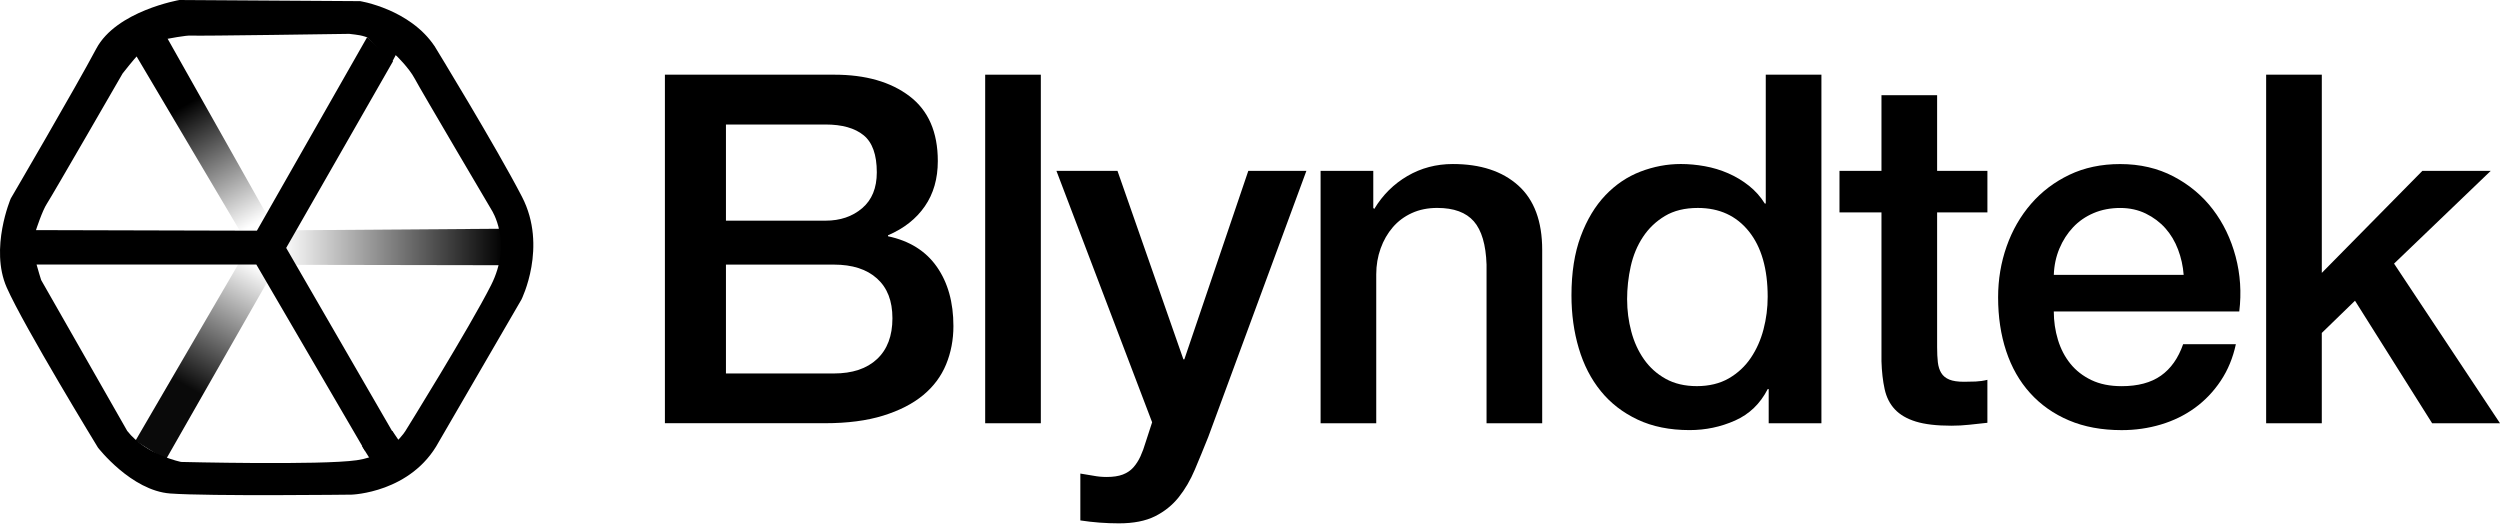
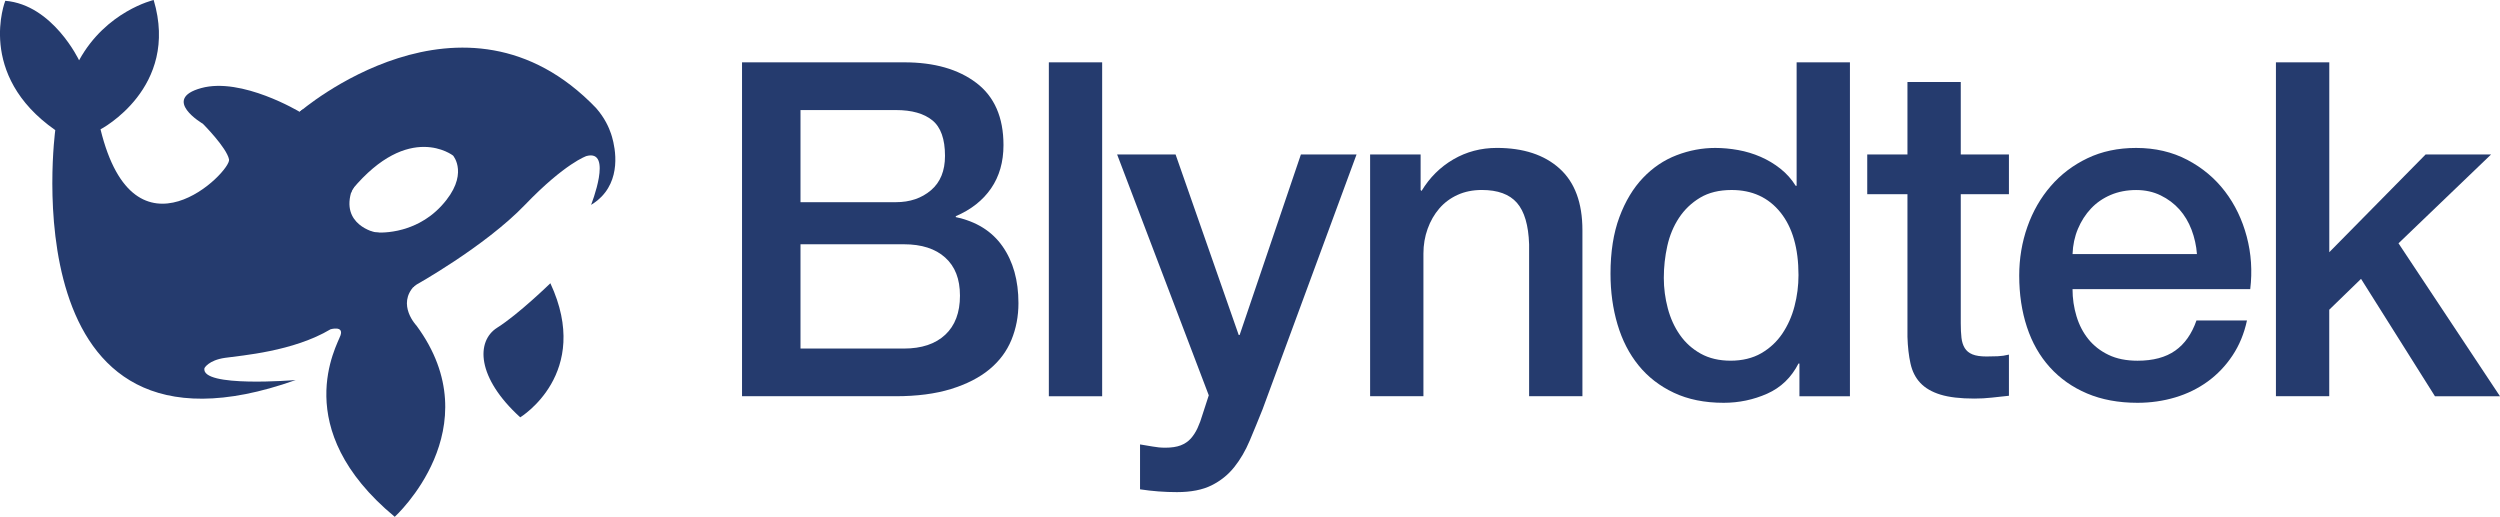
- <svg xmlns="http://www.w3.org/2000/svg" id="Capa_1" data-name="Capa 1" viewBox="0 0 1334.25 279.31">
+ <svg xmlns="http://www.w3.org/2000/svg" id="Capa_1" data-name="Capa 1" viewBox="0 0 1069.2 221.03">
  <defs>
    <style>
      .cls-1 {
-         fill: url(#Degradado_sin_nombre_34);
-       }
- 
-       .cls-2 {
-         fill: url(#Degradado_sin_nombre_36);
-       }
- 
-       .cls-3 {
-         fill: url(#Degradado_sin_nombre_31);
+         fill: #253b6e;
      }
    </style>
-     <linearGradient id="Degradado_sin_nombre_36" data-name="Degradado sin nombre 36" x1="100.13" y1="75.63" x2="137.59" y2="139.93" gradientTransform="translate(0 282.02) scale(1 -1)" gradientUnits="userSpaceOnUse">
-       <stop offset="0" stop-color="#000" stop-opacity=".96" />
-       <stop offset="1" stop-color="#000" stop-opacity="0" />
-     </linearGradient>
-     <linearGradient id="Degradado_sin_nombre_34" data-name="Degradado sin nombre 34" x1="99.1" y1="226.16" x2="136.38" y2="162.71" gradientTransform="translate(0 282.02) scale(1 -1)" gradientUnits="userSpaceOnUse">
-       <stop offset="0" stop-color="#000" />
-       <stop offset="1" stop-color="#000" stop-opacity="0" />
-     </linearGradient>
-     <linearGradient id="Degradado_sin_nombre_31" data-name="Degradado sin nombre 31" x1="1585.55" y1="150.21" x2="1704.81" y2="150.21" gradientTransform="translate(1854.544 282.02) rotate(-180)" gradientUnits="userSpaceOnUse">
-       <stop offset="0" stop-color="#000" />
-       <stop offset="1" stop-color="#000" stop-opacity="0" />
-     </linearGradient>
  </defs>
  <g>
-     <path d="M195.9,19.92l-58.8,103.2-117.9-.31s3.37-10.41,5.82-14.09,40.42-69.52,40.42-69.52c0,0,6.74-8.57,7.96-9.49l15.31-8.88s11.02-2.14,13.47-1.84,84.22-.92,84.22-.92c0,0,5.82.61,7.66,1.22s-1.84-18.68-1.84-18.68l-96.47-.61s-33.69,5.82-44.4,26.03C40.64,46.24,5.73,105.97,5.73,105.97c0,0-11.33,26.64-2.14,47.47,9.19,20.83,48.69,85.44,48.69,85.44,0,0,17.76,22.97,38.59,24.5,20.82,1.53,96.77.61,96.77.61,0,0,31.85-.92,46.55-28.17l44.1-75.95s14.09-28.17.31-54.82c-13.78-26.64-46.55-80.23-46.55-80.23l-20.82,4.59s7.04,6.74,10.11,12.56c3.06,5.82,41.04,70.13,41.04,70.13,0,0,11.33,17.15-.31,40.12-11.64,22.97-45.32,77.17-45.32,77.17,0,0-7.35,13.47-26.34,16.23-18.99,2.76-93.71.92-93.71.92,0,0-18.68-3.67-28.79-16.54l-45.94-80.54s-1.84-5.82-2.45-8.27h117.29l57.88,99.22,15.62-8.57-57.57-99.53,56.96-99.53-13.78-12.86h-.02Z" />
-     <path d="M192.23.62s26.58,4.2,39.81,24.19l-1.33,9.78-19.5-5.19-2.25,4.24-13.06-13.73-1.84-.61-5.15-10.99,3.31-7.69h0Z" />
-     <polygon points="193.25 238.2 198.62 246.77 214.88 238.06 209.36 229.93 193.25 238.2" />
+     <path class="cls-1" d="M317.36,26.66h69.41c12.8,0,23.07,2.93,30.8,8.8,7.73,5.87,11.6,14.73,11.6,26.6,0,7.2-1.77,13.37-5.3,18.5-3.53,5.14-8.57,9.1-15.1,11.9v.4c8.8,1.87,15.47,6.03,20,12.5,4.53,6.47,6.8,14.57,6.8,24.3,0,5.6-1,10.83-3,15.7-2,4.87-5.14,9.07-9.4,12.6-4.27,3.53-9.73,6.33-16.41,8.4s-14.6,3.1-23.8,3.1h-65.61V26.66h0ZM342.36,86.47h40.8c6,0,11-1.7,15-5.1,4-3.4,6-8.3,6-14.7,0-7.2-1.8-12.27-5.4-15.2-3.6-2.93-8.8-4.4-15.6-4.4h-40.8v39.4h0ZM342.36,149.07h44.2c7.6,0,13.5-1.97,17.7-5.9,4.2-3.93,6.3-9.5,6.3-16.7s-2.1-12.5-6.3-16.3c-4.2-3.8-10.1-5.7-17.7-5.7h-44.2v44.6Z" />
+     <path class="cls-1" d="M448.57,26.66h22.8v142.81h-22.8V26.66Z" />
+     <path class="cls-1" d="M477.77,66.06h25l27,77.2h.4l26.2-77.2h23.8l-40.2,109.01c-1.87,4.67-3.7,9.14-5.5,13.4-1.8,4.27-4,8.03-6.6,11.3-2.6,3.26-5.83,5.87-9.7,7.8-3.87,1.93-8.8,2.9-14.8,2.9-5.34,0-10.6-.4-15.8-1.2v-19.2c1.87.27,3.67.57,5.4.9,1.73.33,3.53.5,5.4.5,2.66,0,4.87-.34,6.6-1,1.73-.67,3.16-1.64,4.3-2.9,1.13-1.27,2.1-2.77,2.9-4.5.8-1.73,1.54-3.73,2.2-6l2.6-8-39.2-103.01h0Z" />
+     <path class="cls-1" d="M585.97,66.06h21.6v15.2l.4.4c3.46-5.73,8-10.23,13.6-13.5,5.6-3.26,11.8-4.9,18.6-4.9,11.33,0,20.27,2.93,26.8,8.8,6.53,5.87,9.8,14.67,9.8,26.4v71h-22.8v-65.01c-.27-8.13-2-14.03-5.2-17.7-3.2-3.67-8.2-5.5-15-5.5-3.87,0-7.33.7-10.4,2.1-3.07,1.4-5.67,3.33-7.8,5.8-2.13,2.47-3.8,5.37-5,8.7-1.2,3.33-1.8,6.87-1.8,10.6v61.01h-22.8v-103.4h-.02,0Z" />
+     <path class="cls-1" d="M791.18,169.47h-21.6v-14h-.4c-3.07,6-7.54,10.3-13.4,12.9-5.87,2.6-12.07,3.9-18.6,3.9-8.14,0-15.24-1.44-21.3-4.3-6.07-2.86-11.1-6.76-15.1-11.7-4-4.93-7-10.76-9-17.5-2-6.73-3-13.96-3-21.7,0-9.33,1.27-17.4,3.8-24.2s5.9-12.4,10.1-16.8c4.2-4.4,9-7.63,14.4-9.7,5.4-2.07,10.9-3.1,16.5-3.1,3.2,0,6.46.3,9.8.9,3.33.6,6.53,1.57,9.6,2.9,3.06,1.34,5.9,3.03,8.5,5.1,2.6,2.07,4.77,4.5,6.5,7.3h.4V26.66h22.8v142.81h0ZM711.58,118.86c0,4.4.57,8.74,1.7,13,1.13,4.27,2.86,8.07,5.2,11.4,2.33,3.33,5.3,6,8.9,8,3.6,2,7.87,3,12.8,3s9.43-1.07,13.1-3.2c3.66-2.13,6.66-4.93,9-8.4,2.33-3.46,4.07-7.36,5.2-11.7,1.13-4.33,1.7-8.77,1.7-13.3,0-11.47-2.57-20.4-7.7-26.8-5.14-6.4-12.1-9.6-20.9-9.6-5.34,0-9.83,1.1-13.5,3.3s-6.67,5.07-9,8.6c-2.33,3.53-4,7.53-5,12-1,4.47-1.5,9.04-1.5,13.7h.02,0Z" />
+     <path class="cls-1" d="M798.58,66.06h17.2v-31h22.8v31h20.6v17h-20.6v55.2c0,2.4.1,4.47.3,6.2s.67,3.2,1.4,4.4,1.83,2.1,3.3,2.7,3.46.9,6,.9c1.6,0,3.2-.03,4.8-.1,1.6-.07,3.2-.3,4.8-.7v17.6c-2.53.27-5,.53-7.4.8-2.4.27-4.87.4-7.4.4-6,0-10.83-.57-14.5-1.7-3.67-1.13-6.53-2.8-8.6-5-2.07-2.2-3.47-4.97-4.2-8.3-.74-3.33-1.17-7.13-1.3-11.4v-61.01h-17.2v-17h0Z" />
+     <path class="cls-1" d="M886.38,123.67c0,4,.57,7.87,1.7,11.6s2.83,7,5.1,9.8c2.26,2.8,5.13,5.04,8.6,6.7,3.46,1.67,7.6,2.5,12.4,2.5,6.66,0,12.03-1.43,16.1-4.3,4.07-2.86,7.1-7.16,9.1-12.9h21.6c-1.2,5.6-3.27,10.6-6.2,15-2.93,4.4-6.47,8.1-10.6,11.1-4.14,3-8.77,5.27-13.9,6.8s-10.5,2.3-16.1,2.3c-8.14,0-15.34-1.34-21.6-4-6.27-2.66-11.57-6.4-15.9-11.2-4.34-4.8-7.6-10.53-9.8-17.2-2.2-6.66-3.3-14-3.3-22,0-7.33,1.17-14.3,3.5-20.9,2.33-6.6,5.67-12.4,10-17.4,4.33-5,9.57-8.97,15.7-11.9,6.13-2.93,13.07-4.4,20.8-4.4,8.13,0,15.43,1.7,21.9,5.1,6.46,3.4,11.83,7.9,16.1,13.5,4.27,5.6,7.37,12.04,9.3,19.3,1.93,7.27,2.43,14.77,1.5,22.5h-76.01.02ZM939.59,108.67c-.27-3.6-1.04-7.06-2.3-10.4-1.27-3.33-3-6.23-5.2-8.7-2.2-2.46-4.87-4.47-8-6-3.13-1.53-6.63-2.3-10.5-2.3s-7.64.7-10.9,2.1c-3.27,1.4-6.07,3.33-8.4,5.8-2.33,2.47-4.2,5.37-5.6,8.7-1.4,3.33-2.17,6.93-2.3,10.8h53.2Z" />
+     <path class="cls-1" d="M973.39,26.66h22.8v81.2l41.2-41.8h28l-39.6,38,43.4,65.41h-27.81l-31.61-50.21-13.6,13.2v37h-22.8V26.66h0Z" />
  </g>
-   <path class="cls-2" d="M72.28,235.23l58.46-100.34c5.32,2.82,10.64,5.65,15.95,8.47-19.42,34.02-38.84,68.05-58.26,102.07l-16.16-10.2h.01Z" />
-   <polygon class="cls-1" points="88.05 18.17 144.54 118.39 130.04 126.61 70.95 26.83 88.05 18.17" />
-   <polygon class="cls-3" points="149.95 122.93 149.73 141.33 268.56 141.55 268.99 122.07 149.95 122.93" />
-   <path d="M354.87,39.86h90.41c16.68,0,30.05,3.82,40.12,11.46,10.07,7.65,15.11,19.19,15.11,34.65,0,9.38-2.3,17.42-6.91,24.1-4.6,6.69-11.16,11.86-19.67,15.5v.52c11.46,2.43,20.15,7.86,26.05,16.28,5.9,8.43,8.86,18.98,8.86,31.66,0,7.29-1.3,14.11-3.91,20.45-2.61,6.34-6.69,11.81-12.24,16.41-5.56,4.6-12.68,8.25-21.37,10.94s-19.02,4.04-31,4.04h-85.46V39.86h.01ZM387.44,117.77h53.15c7.82,0,14.33-2.21,19.54-6.64,5.21-4.43,7.82-10.81,7.82-19.15,0-9.38-2.35-15.98-7.04-19.8-4.69-3.82-11.46-5.73-20.32-5.73h-53.15v51.33h0ZM387.44,199.32h57.58c9.9,0,17.59-2.56,23.06-7.69,5.47-5.12,8.21-12.38,8.21-21.75s-2.74-16.28-8.21-21.23-13.16-7.43-23.06-7.43h-57.58v58.1Z" />
-   <path d="M525.79,39.86h29.7v186.03h-29.7V39.86Z" />
-   <path d="M563.83,91.19h32.57l35.17,100.57h.52l34.13-100.57h31l-52.37,142c-2.43,6.08-4.82,11.9-7.17,17.46-2.34,5.56-5.21,10.46-8.6,14.72-3.39,4.25-7.6,7.64-12.64,10.16-5.04,2.52-11.46,3.78-19.28,3.78-6.95,0-13.81-.52-20.58-1.56v-25.01c2.43.35,4.78.74,7.04,1.17,2.25.43,4.6.65,7.03.65,3.47,0,6.34-.44,8.6-1.3,2.25-.87,4.12-2.13,5.6-3.78,1.47-1.65,2.74-3.61,3.78-5.86,1.04-2.26,2-4.86,2.87-7.82l3.39-10.42-51.07-134.18h.01Z" />
-   <path d="M704.78,91.19h28.14v19.8l.52.52c4.51-7.47,10.42-13.33,17.72-17.59,7.3-4.25,15.37-6.38,24.23-6.38,14.76,0,26.4,3.82,34.91,11.46,8.51,7.64,12.77,19.11,12.77,34.39v92.49h-29.7v-84.68c-.35-10.59-2.61-18.28-6.77-23.06-4.17-4.78-10.68-7.17-19.54-7.17-5.04,0-9.55.91-13.55,2.74-4,1.82-7.38,4.34-10.16,7.56-2.78,3.22-4.95,6.99-6.51,11.33s-2.34,8.95-2.34,13.81v79.47h-29.7V91.19h-.02Z" />
-   <path d="M972.09,225.89h-28.14v-18.24h-.52c-4,7.82-9.82,13.42-17.46,16.81-7.65,3.39-15.72,5.08-24.23,5.08-10.6,0-19.85-1.87-27.75-5.6-7.91-3.73-14.46-8.81-19.67-15.24-5.21-6.42-9.12-14.02-11.72-22.8-2.61-8.77-3.91-18.19-3.91-28.27,0-12.16,1.65-22.67,4.95-31.53s7.69-16.15,13.16-21.89c5.47-5.73,11.72-9.94,18.76-12.64,7.03-2.69,14.2-4.04,21.49-4.04,4.17,0,8.42.39,12.77,1.17,4.34.78,8.51,2.04,12.51,3.78,3.99,1.74,7.69,3.95,11.07,6.64,3.39,2.7,6.21,5.86,8.47,9.51h.52V39.86h29.7v186.03h0ZM868.4,159.97c0,5.73.74,11.38,2.21,16.93,1.47,5.56,3.73,10.51,6.77,14.85,3.04,4.34,6.9,7.82,11.59,10.42,4.69,2.61,10.25,3.91,16.67,3.91s12.29-1.39,17.07-4.17c4.77-2.78,8.68-6.42,11.72-10.94,3.04-4.51,5.3-9.59,6.77-15.24,1.47-5.64,2.21-11.42,2.21-17.33,0-14.94-3.35-26.58-10.03-34.91-6.69-8.34-15.76-12.51-27.23-12.51-6.95,0-12.81,1.43-17.59,4.3s-8.69,6.6-11.72,11.2c-3.04,4.6-5.21,9.81-6.51,15.63-1.3,5.82-1.95,11.77-1.95,17.85h.02Z" />
-   <path d="M981.73,91.19h22.41v-40.38h29.7v40.38h26.84v22.15h-26.84v71.91c0,3.13.13,5.82.39,8.08s.87,4.17,1.82,5.73,2.39,2.74,4.3,3.52,4.51,1.17,7.82,1.17c2.08,0,4.17-.04,6.25-.13,2.08-.09,4.17-.39,6.25-.91v22.93c-3.3.35-6.51.69-9.64,1.04-3.13.35-6.34.52-9.64.52-7.82,0-14.11-.74-18.89-2.21s-8.51-3.65-11.2-6.51c-2.7-2.87-4.52-6.47-5.47-10.81-.96-4.34-1.52-9.29-1.69-14.85v-79.47h-22.41v-22.15h0Z" />
-   <path d="M1096.11,166.23c0,5.21.74,10.25,2.21,15.11s3.69,9.12,6.64,12.77c2.95,3.65,6.68,6.56,11.2,8.73,4.51,2.17,9.9,3.26,16.15,3.26,8.68,0,15.67-1.86,20.97-5.6,5.3-3.73,9.25-9.33,11.86-16.8h28.14c-1.56,7.29-4.26,13.81-8.08,19.54s-8.43,10.55-13.81,14.46c-5.39,3.91-11.42,6.86-18.11,8.86s-13.68,3-20.97,3c-10.6,0-19.98-1.74-28.14-5.21-8.17-3.47-15.07-8.34-20.71-14.59-5.65-6.25-9.9-13.72-12.77-22.41-2.87-8.68-4.3-18.24-4.3-28.66,0-9.55,1.52-18.63,4.56-27.23,3.04-8.6,7.38-16.15,13.03-22.67,5.64-6.51,12.46-11.68,20.45-15.5s17.02-5.73,27.1-5.73c10.59,0,20.1,2.21,28.53,6.64,8.42,4.43,15.41,10.29,20.97,17.59,5.56,7.29,9.6,15.68,12.12,25.14,2.52,9.47,3.17,19.24,1.95,29.31h-99.01.02ZM1165.42,146.69c-.35-4.69-1.35-9.2-3-13.55-1.65-4.34-3.91-8.12-6.77-11.33-2.87-3.21-6.34-5.82-10.42-7.82-4.08-1.99-8.64-3-13.68-3s-9.95.91-14.2,2.74c-4.26,1.82-7.91,4.34-10.94,7.56-3.04,3.22-5.47,6.99-7.29,11.33-1.82,4.34-2.83,9.03-3,14.07h69.3Z" />
-   <path d="M1209.45,39.86h29.7v105.78l53.67-54.45h36.48l-51.59,49.5,56.54,85.2h-36.22l-41.17-65.4-17.72,17.2v48.2h-29.7V39.86h0Z" />
+   <g>
+     <g>
+       <path class="cls-1" d="M235.38,121.14s-13.57,13.23-22.73,19c-9.16,5.77-8.82,21.38,9.84,38.34,0,0,30.88-18.66,12.89-57.35Z" />
+       <path class="cls-1" d="M128.16,47.84s-24.77-14.93-42.08-10.18c-17.31,4.75.68,15.27.68,15.27,0,0,10.18,10.18,11.2,15.27,1.02,5.09-40.38,46.83-54.97-12.89,0,0,33.93-17.64,22.73-55.31,0,0-20.36,4.75-31.9,25.79,0,0-11.2-23.75-31.56-25.45,0,0-12.55,31.56,21.38,55.31,0,0-20.36,150.66,102.81,106.89,0,0-40.72,3.39-39.02-5.09,0,0,1.7-3.39,8.82-4.41,7.13-1.02,29.18-2.71,45.13-12.22,0,0,5.66-1.64,4.26,2.58-1.41,4.22-22.48,39.78,23.18,77.63,0,0,41.63-37.85,9.31-81.76,0,0-8.61-8.96-.88-17.04l-16.69-22.83s-15.28-3.16-10.01-18.27l-22.41-33.29Z" />
+       <path class="cls-1" d="M128.16,47.84s70.01-60.68,126.74-1.67c3.8,4.33,5.56,8.47,6.41,10.98.85,2.5,4.88,15.5-2.5,25.16-2.1,2.75-4.5,4.41-6.02,5.31,0,0,9.48-23.89-1.93-20.9,0,0-9.13,2.99-26.35,20.9-17.21,17.92-47.25,34.6-47.25,34.6l-16.69-22.83s16.16,1.76,28.28-11.42c12.12-13.17,4.92-21.43,4.92-21.43,0,0-18.79-14.75-43.21,14.58l-22.41-33.29Z" />
+     </g>
+     <path class="cls-1" d="M129.41,46.8l-3.71,3.08,24.39,32.78s0-.38,1.2-2.43-21.87-33.43-21.87-33.43Z" />
+     <path class="cls-1" d="M159.5,99.12s1.32.37,2.32.37,16.13,22.27,16.13,22.27l-1.29,1.1-17.16-23.74Z" />
+   </g>
</svg>
